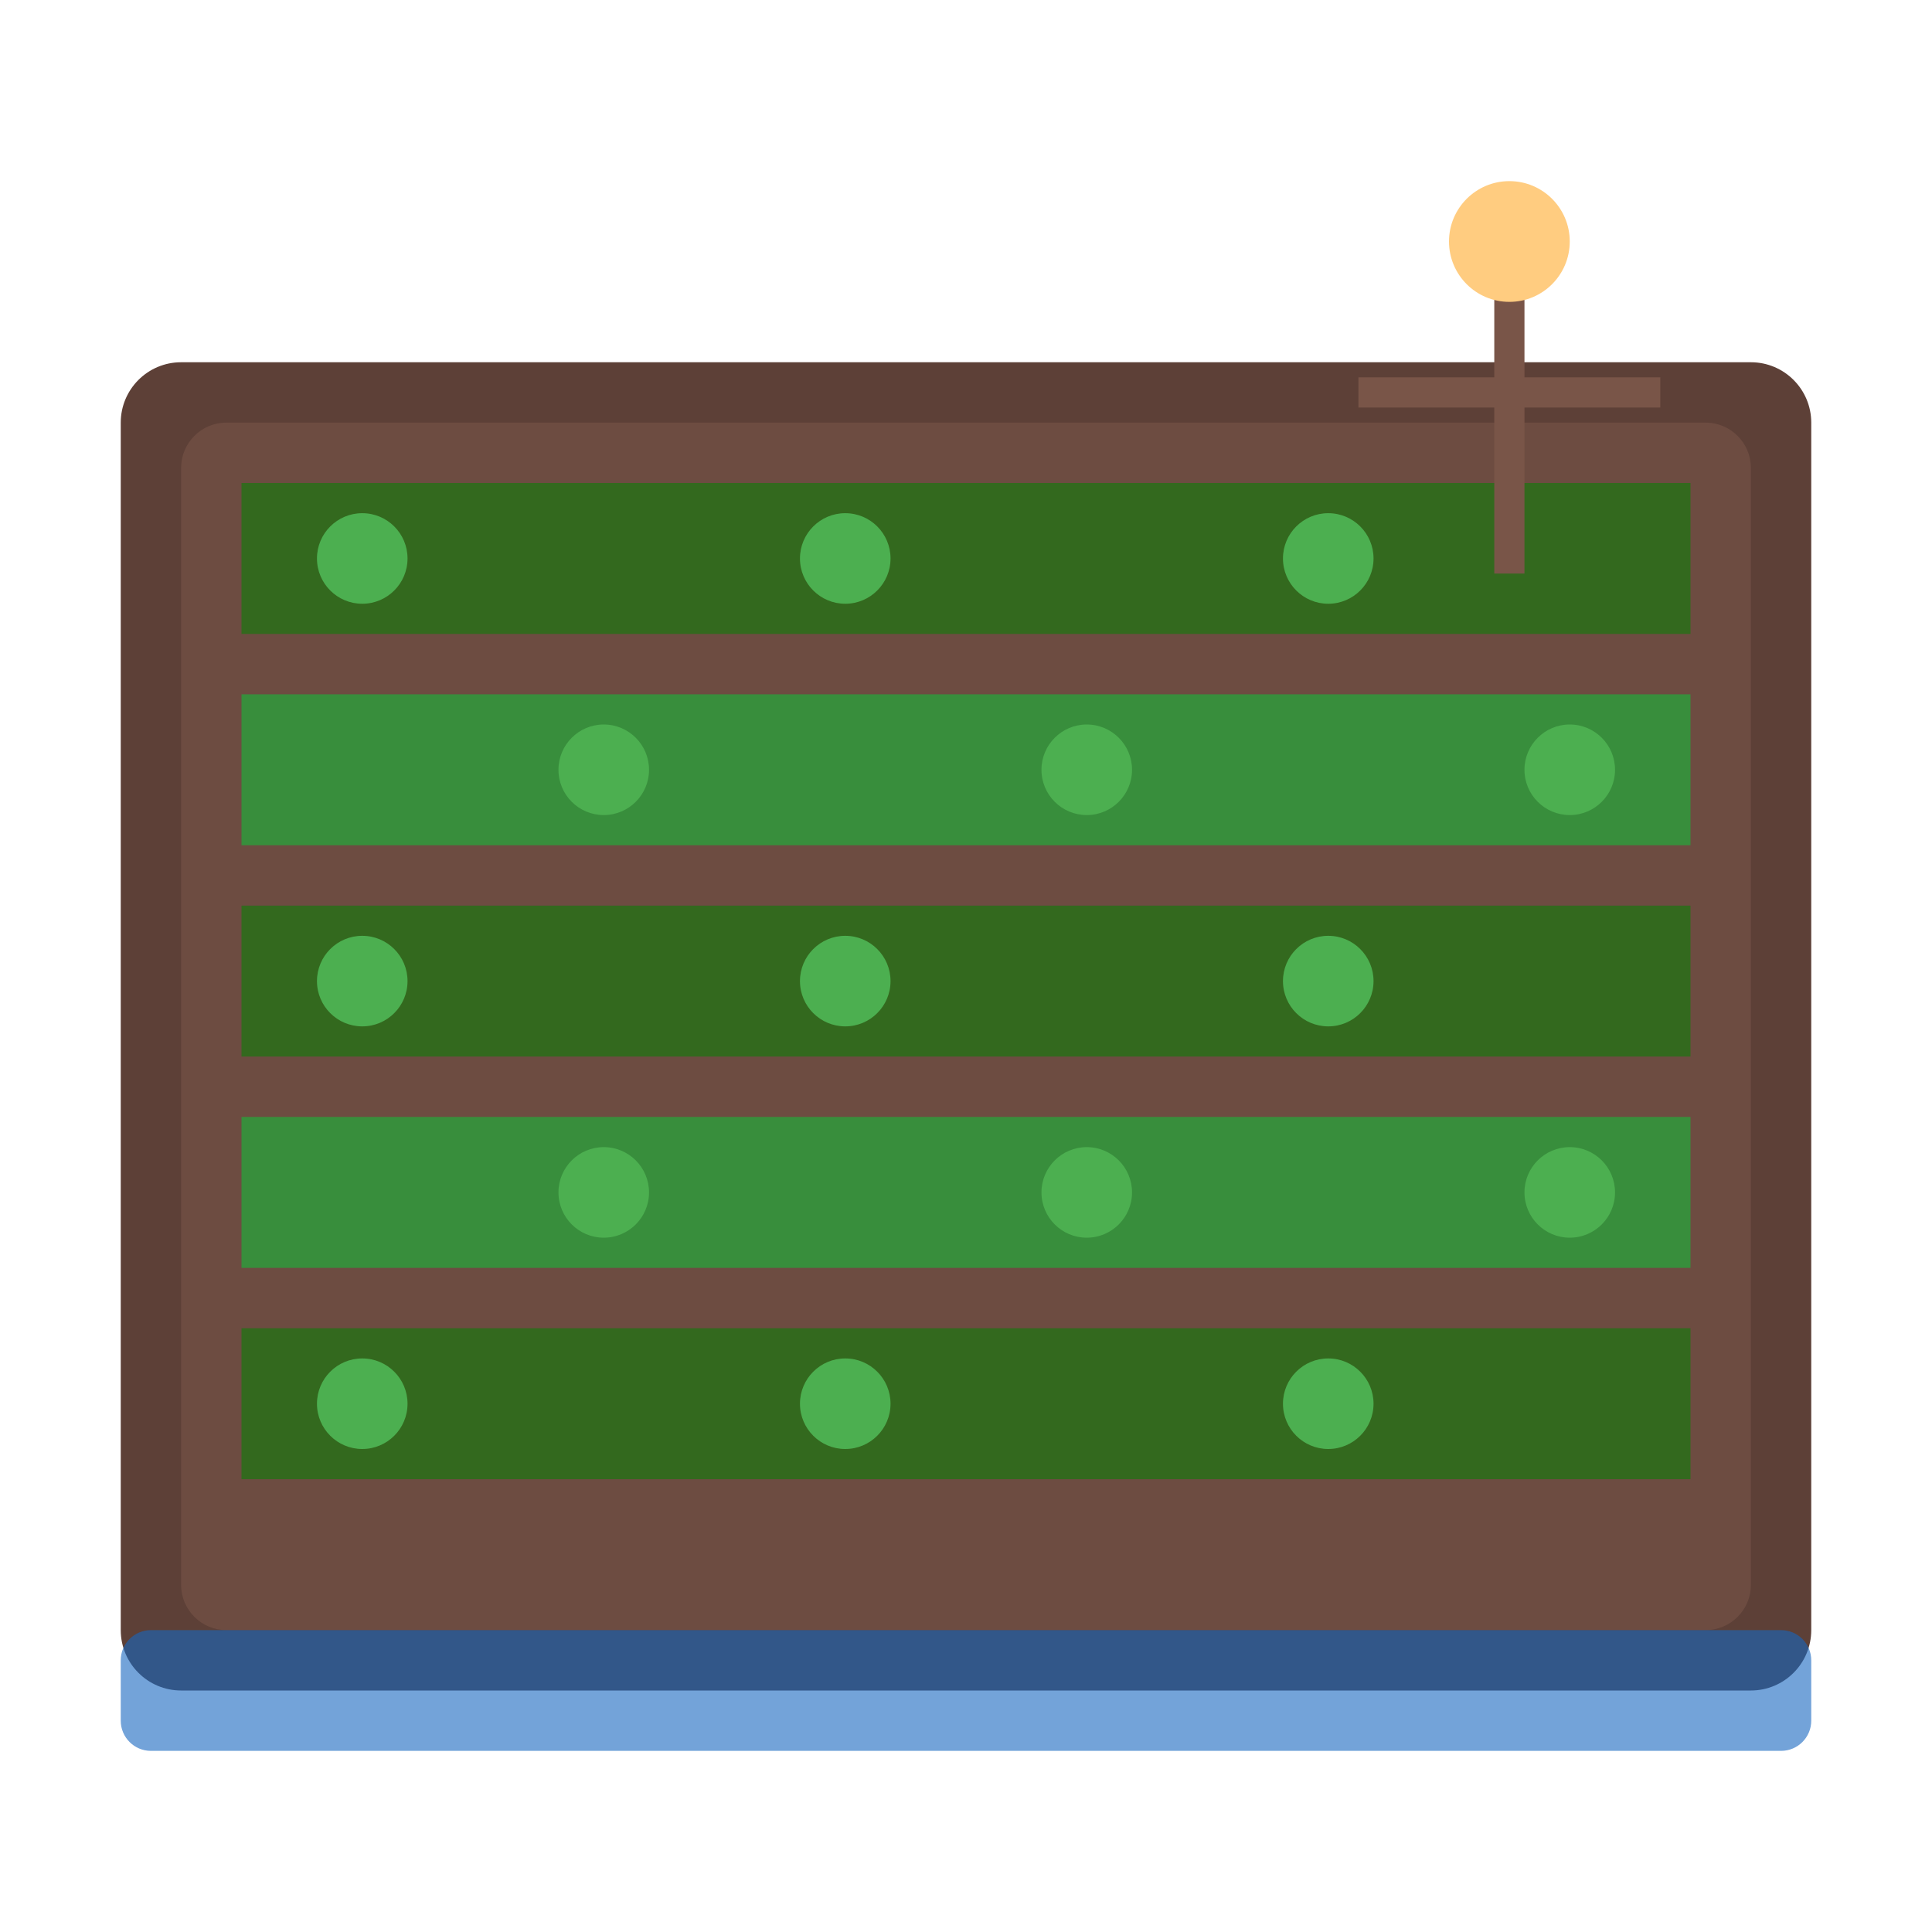
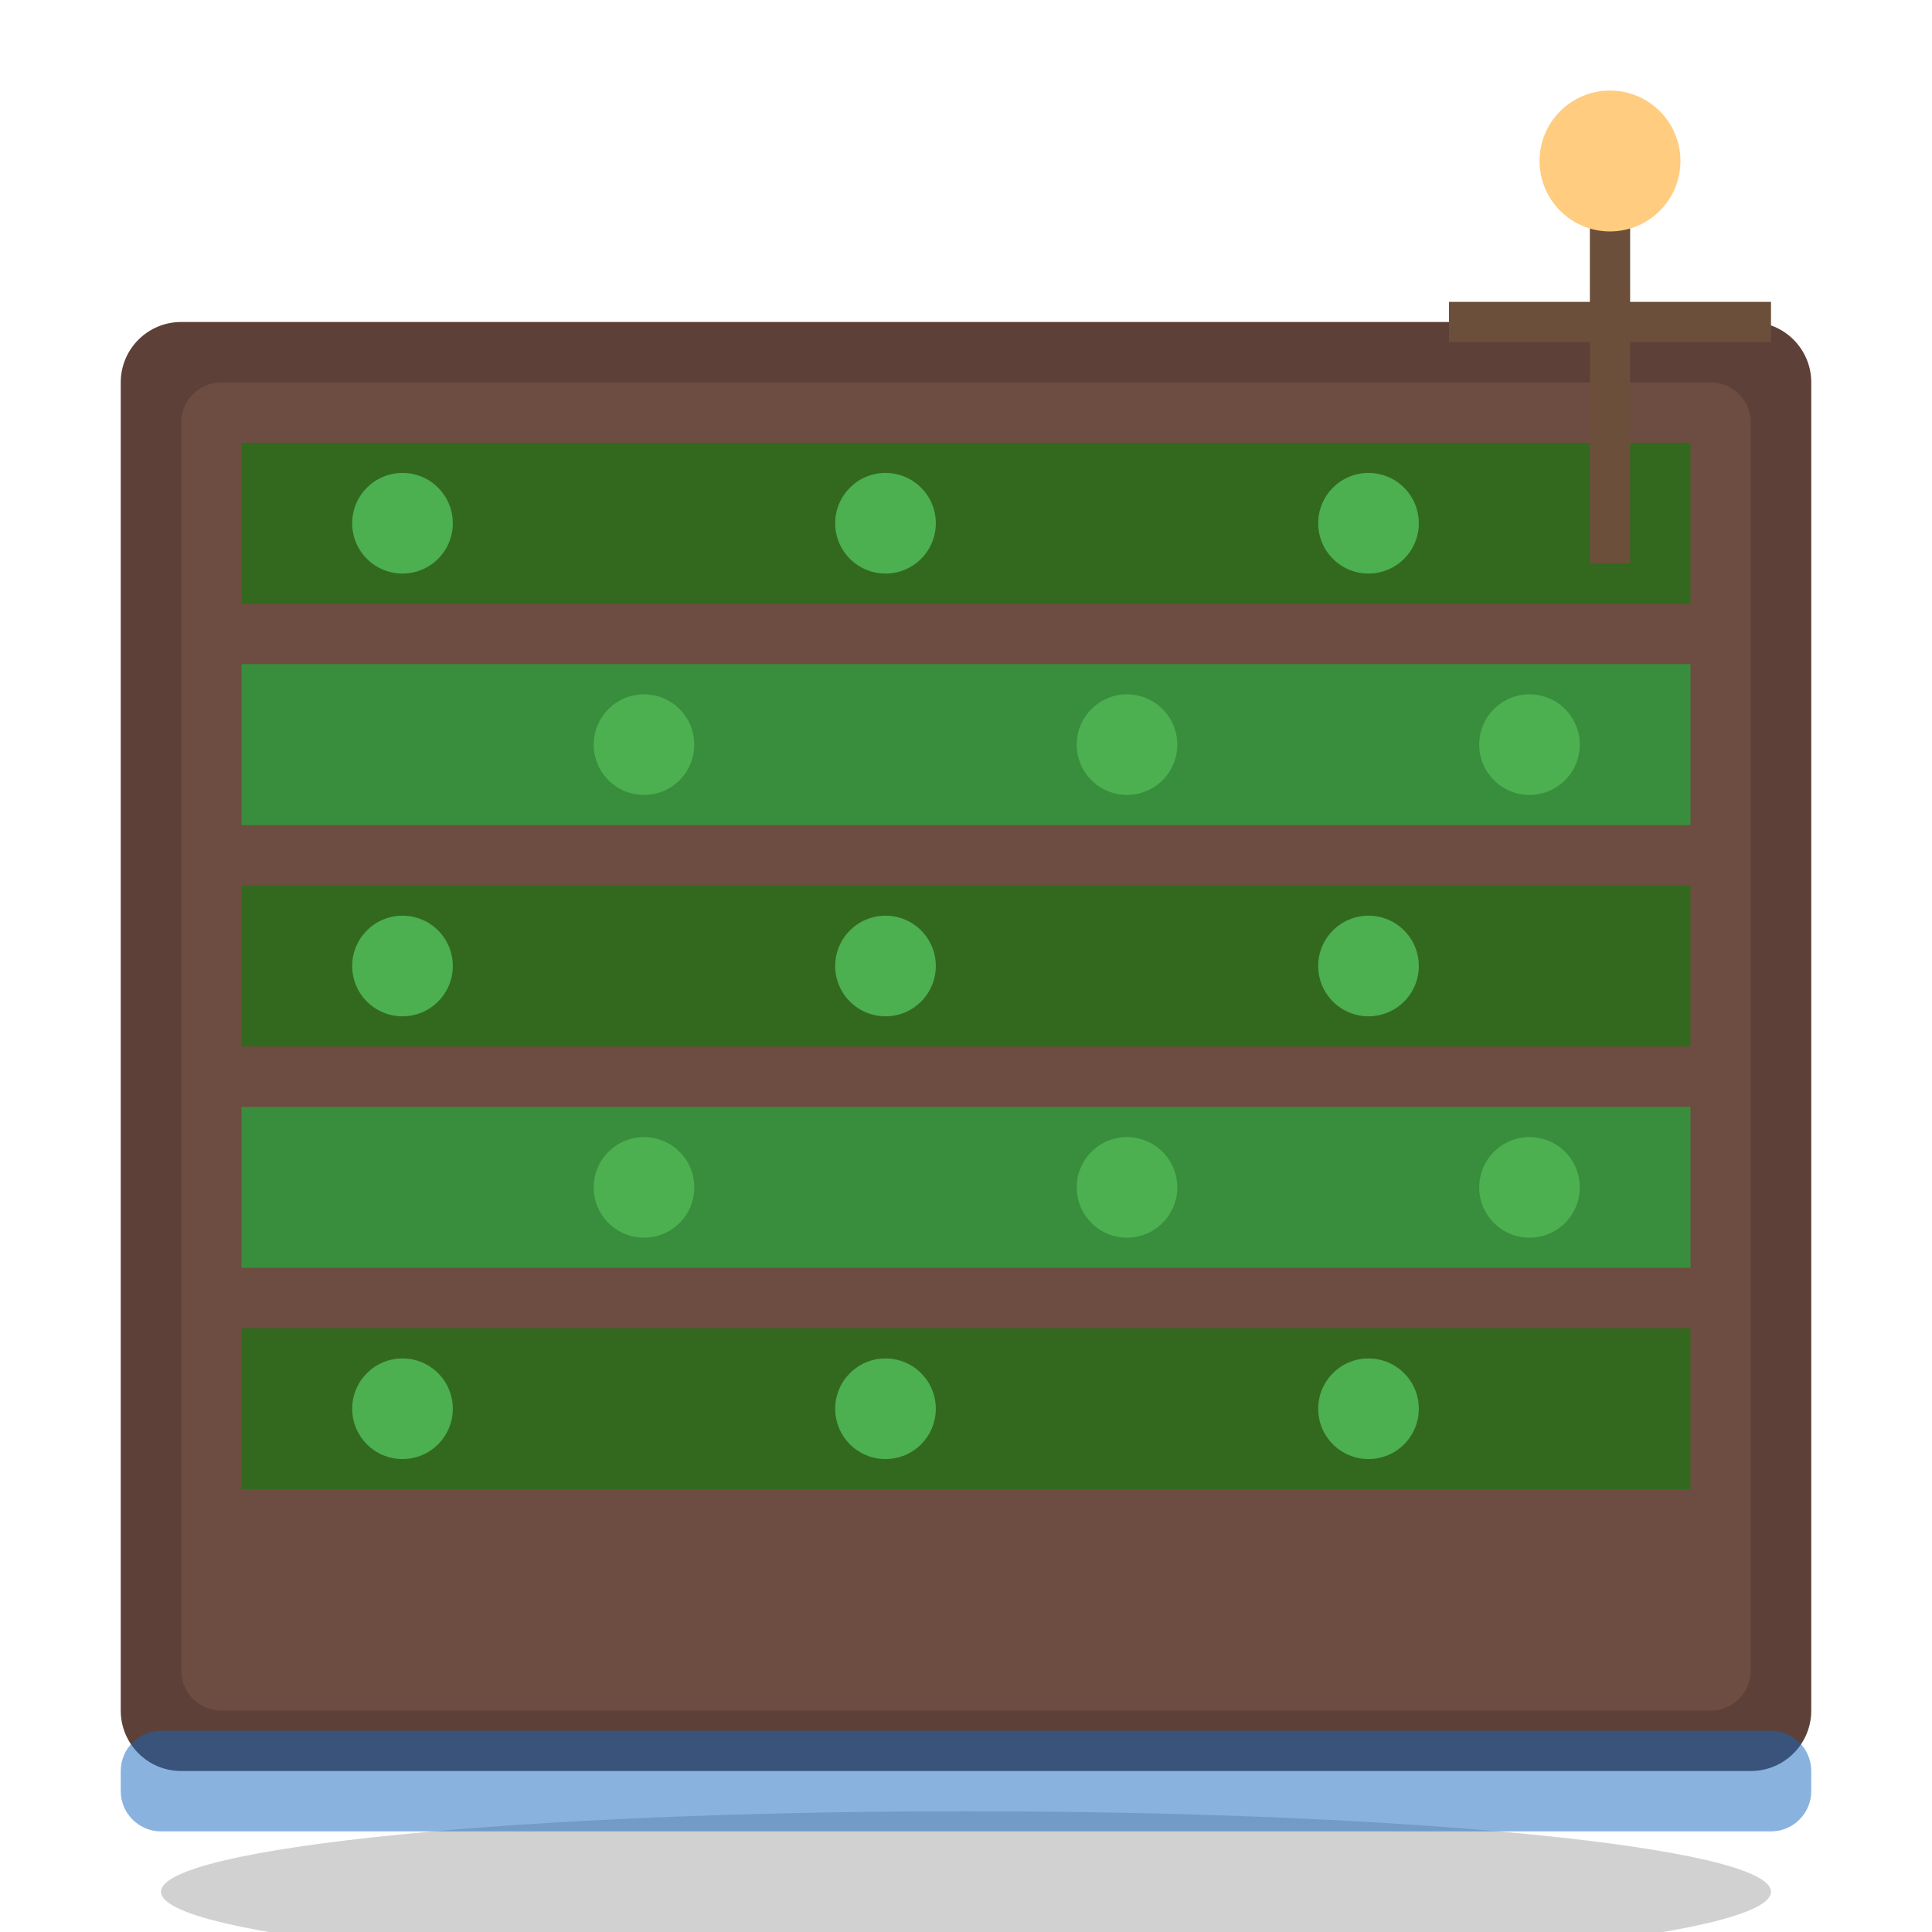
- <svg xmlns="http://www.w3.org/2000/svg" viewBox="0 0 128 128">
-   <rect x="8" y="24" width="112" height="88" rx="4" fill="#5D4037" />
-   <rect x="12" y="28" width="104" height="80" rx="3" fill="#6D4C41" />
-   <rect x="16" y="32" width="96" height="10" fill="#33691E" />
-   <rect x="16" y="46" width="96" height="10" fill="#388E3C" />
-   <rect x="16" y="60" width="96" height="10" fill="#33691E" />
-   <rect x="16" y="74" width="96" height="10" fill="#388E3C" />
-   <rect x="16" y="88" width="96" height="10" fill="#33691E" />
+ <svg xmlns="http://www.w3.org/2000/svg" viewBox="0 0 96 96">
+   <ellipse cx="48" cy="94" rx="40" ry="4" fill="rgba(0,0,0,0.18)" />
+   <rect x="6" y="16" width="84" height="72" rx="3" fill="#5D4037" />
+   <rect x="9" y="19" width="78" height="66" rx="2" fill="#6D4C41" />
+   <rect x="12" y="22" width="72" height="8" fill="#33691E" />
+   <rect x="12" y="33" width="72" height="8" fill="#388E3C" />
+   <rect x="12" y="44" width="72" height="8" fill="#33691E" />
+   <rect x="12" y="55" width="72" height="8" fill="#388E3C" />
+   <rect x="12" y="66" width="72" height="8" fill="#33691E" />
  <g fill="#4CAF50">
-     <circle cx="24" cy="37" r="3" />
-     <circle cx="56" cy="37" r="3" />
-     <circle cx="88" cy="37" r="3" />
-     <circle cx="40" cy="51" r="3" />
-     <circle cx="72" cy="51" r="3" />
-     <circle cx="104" cy="51" r="3" />
-     <circle cx="24" cy="65" r="3" />
-     <circle cx="56" cy="65" r="3" />
-     <circle cx="88" cy="65" r="3" />
-     <circle cx="40" cy="79" r="3" />
-     <circle cx="72" cy="79" r="3" />
-     <circle cx="104" cy="79" r="3" />
-     <circle cx="24" cy="93" r="3" />
-     <circle cx="56" cy="93" r="3" />
-     <circle cx="88" cy="93" r="3" />
+     <circle cx="20" cy="26" r="2.5" />
+     <circle cx="44" cy="26" r="2.5" />
+     <circle cx="68" cy="26" r="2.5" />
+     <circle cx="32" cy="37" r="2.5" />
+     <circle cx="56" cy="37" r="2.5" />
+     <circle cx="76" cy="37" r="2.5" />
+     <circle cx="20" cy="48" r="2.5" />
+     <circle cx="44" cy="48" r="2.5" />
+     <circle cx="68" cy="48" r="2.5" />
+     <circle cx="32" cy="59" r="2.5" />
+     <circle cx="56" cy="59" r="2.5" />
+     <circle cx="76" cy="59" r="2.5" />
+     <circle cx="20" cy="70" r="2.5" />
+     <circle cx="44" cy="70" r="2.5" />
+     <circle cx="68" cy="70" r="2.5" />
  </g>
-   <rect x="8" y="108" width="112" height="8" rx="2" fill="#1565C0" opacity="0.6" />
-   <line x1="100" y1="18" x2="100" y2="38" stroke="#795548" stroke-width="2" />
-   <line x1="90" y1="26" x2="110" y2="26" stroke="#795548" stroke-width="2" />
-   <circle cx="100" cy="16" r="4" fill="#FFCC80" />
+   <rect x="6" y="86" width="84" height="5" rx="2" fill="#1565C0" opacity="0.5" />
+   <line x1="80" y1="10" x2="80" y2="28" stroke="#6B4F3A" stroke-width="2" />
+   <line x1="72" y1="16" x2="88" y2="16" stroke="#6B4F3A" stroke-width="2" />
+   <circle cx="80" cy="8" r="3.5" fill="#FFCC80" />
</svg>
